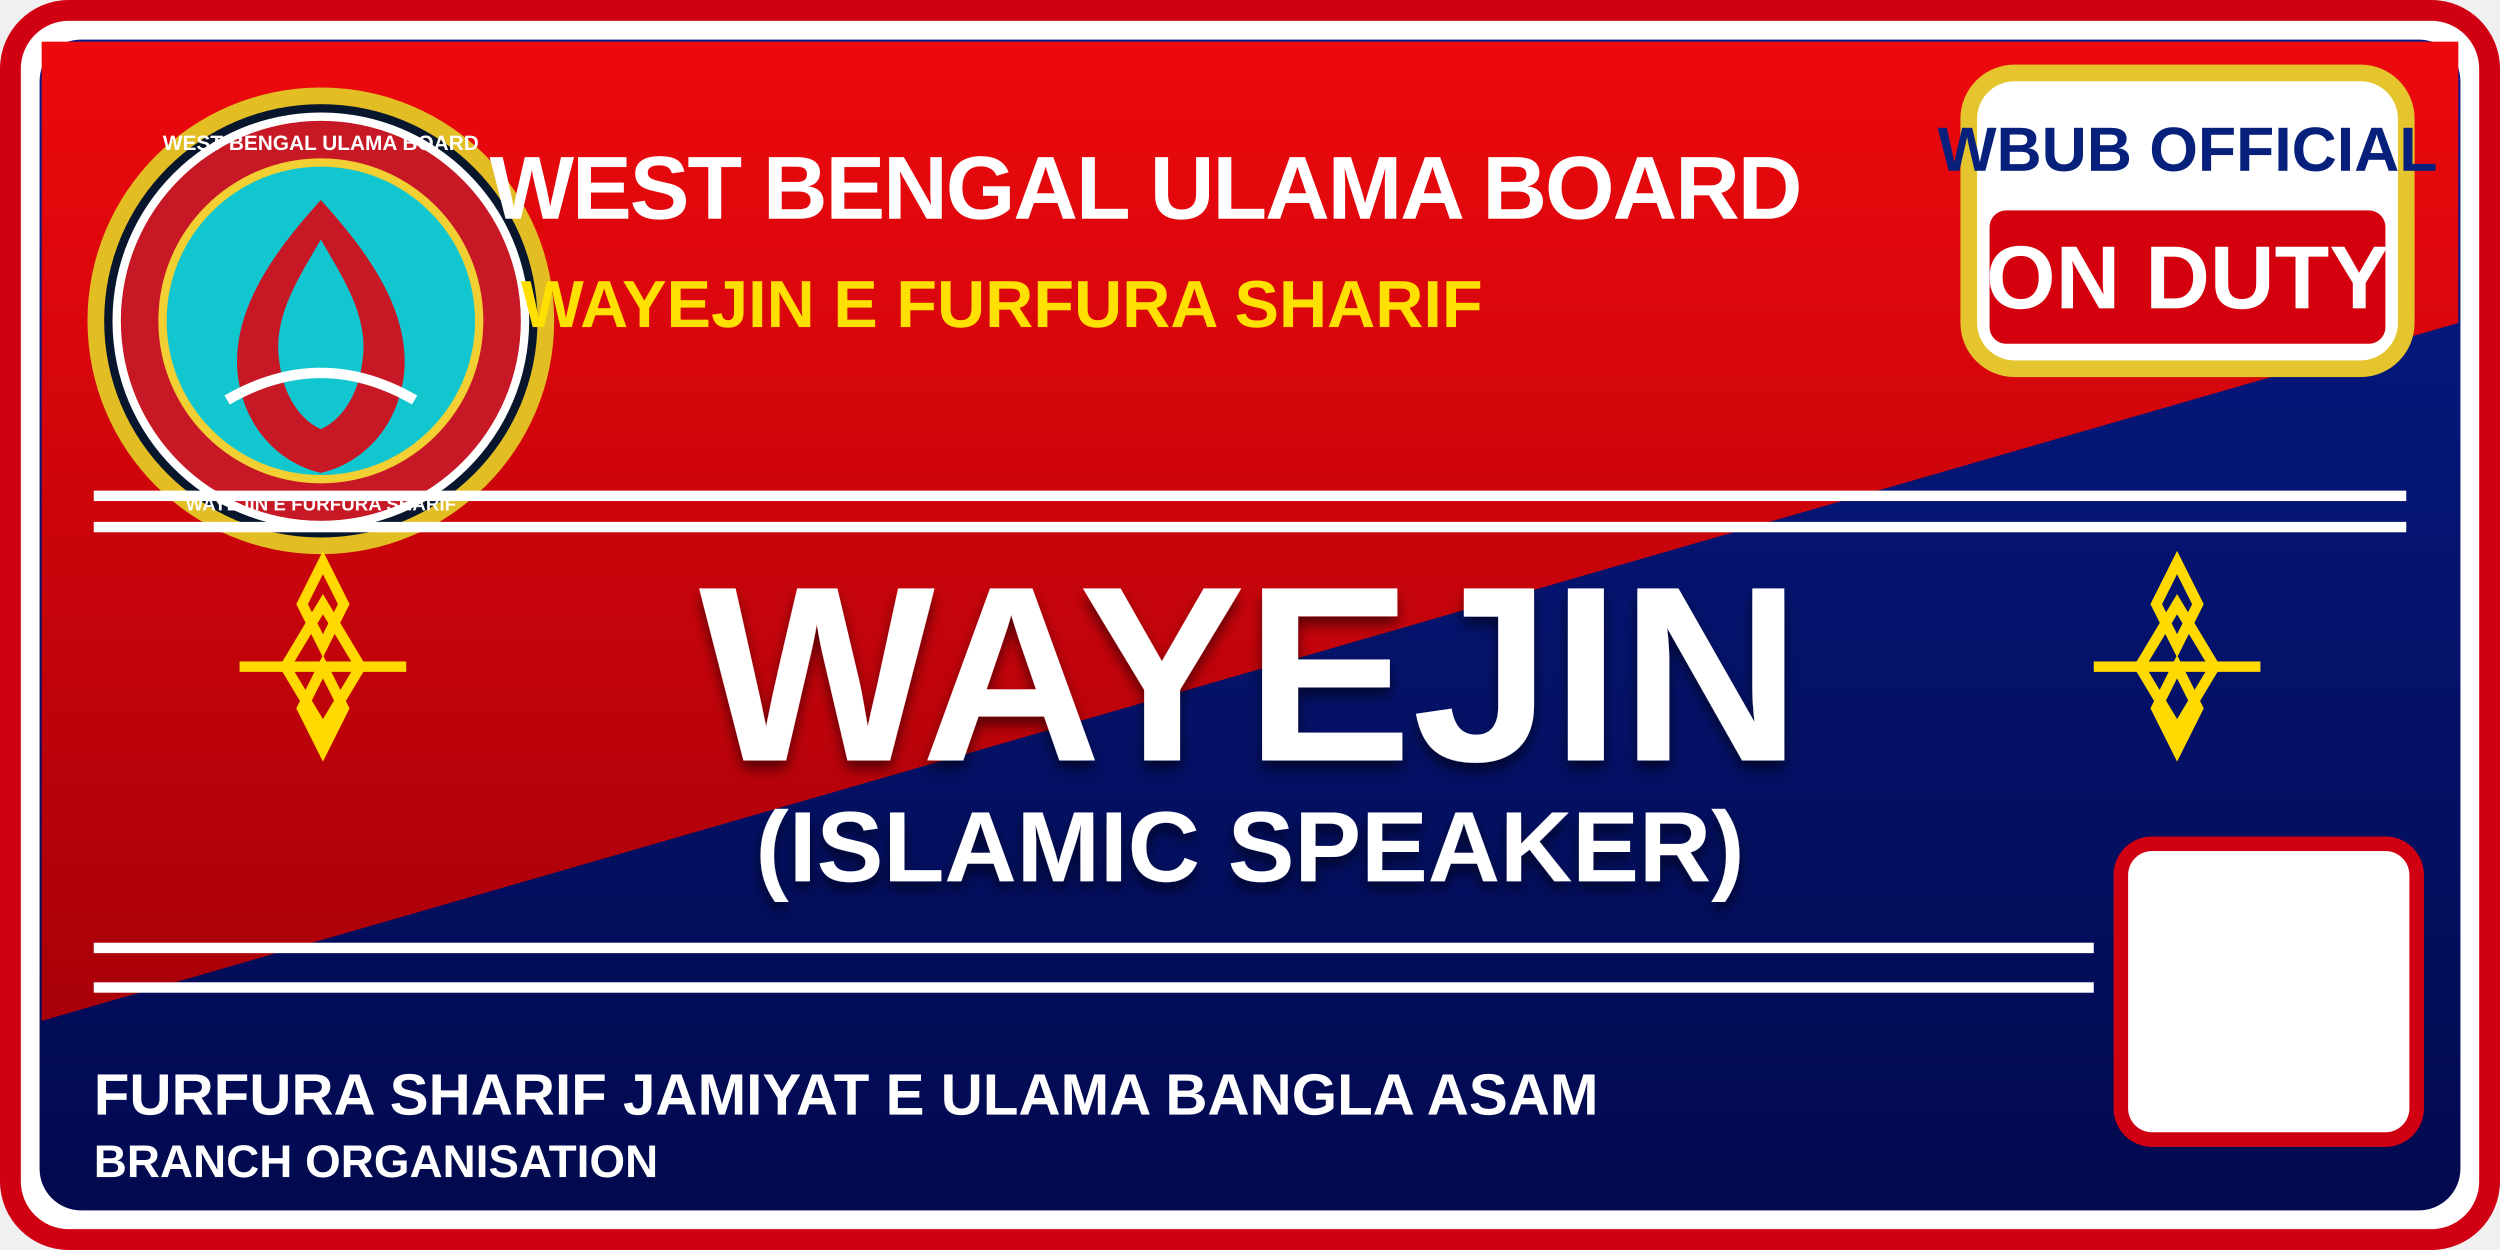
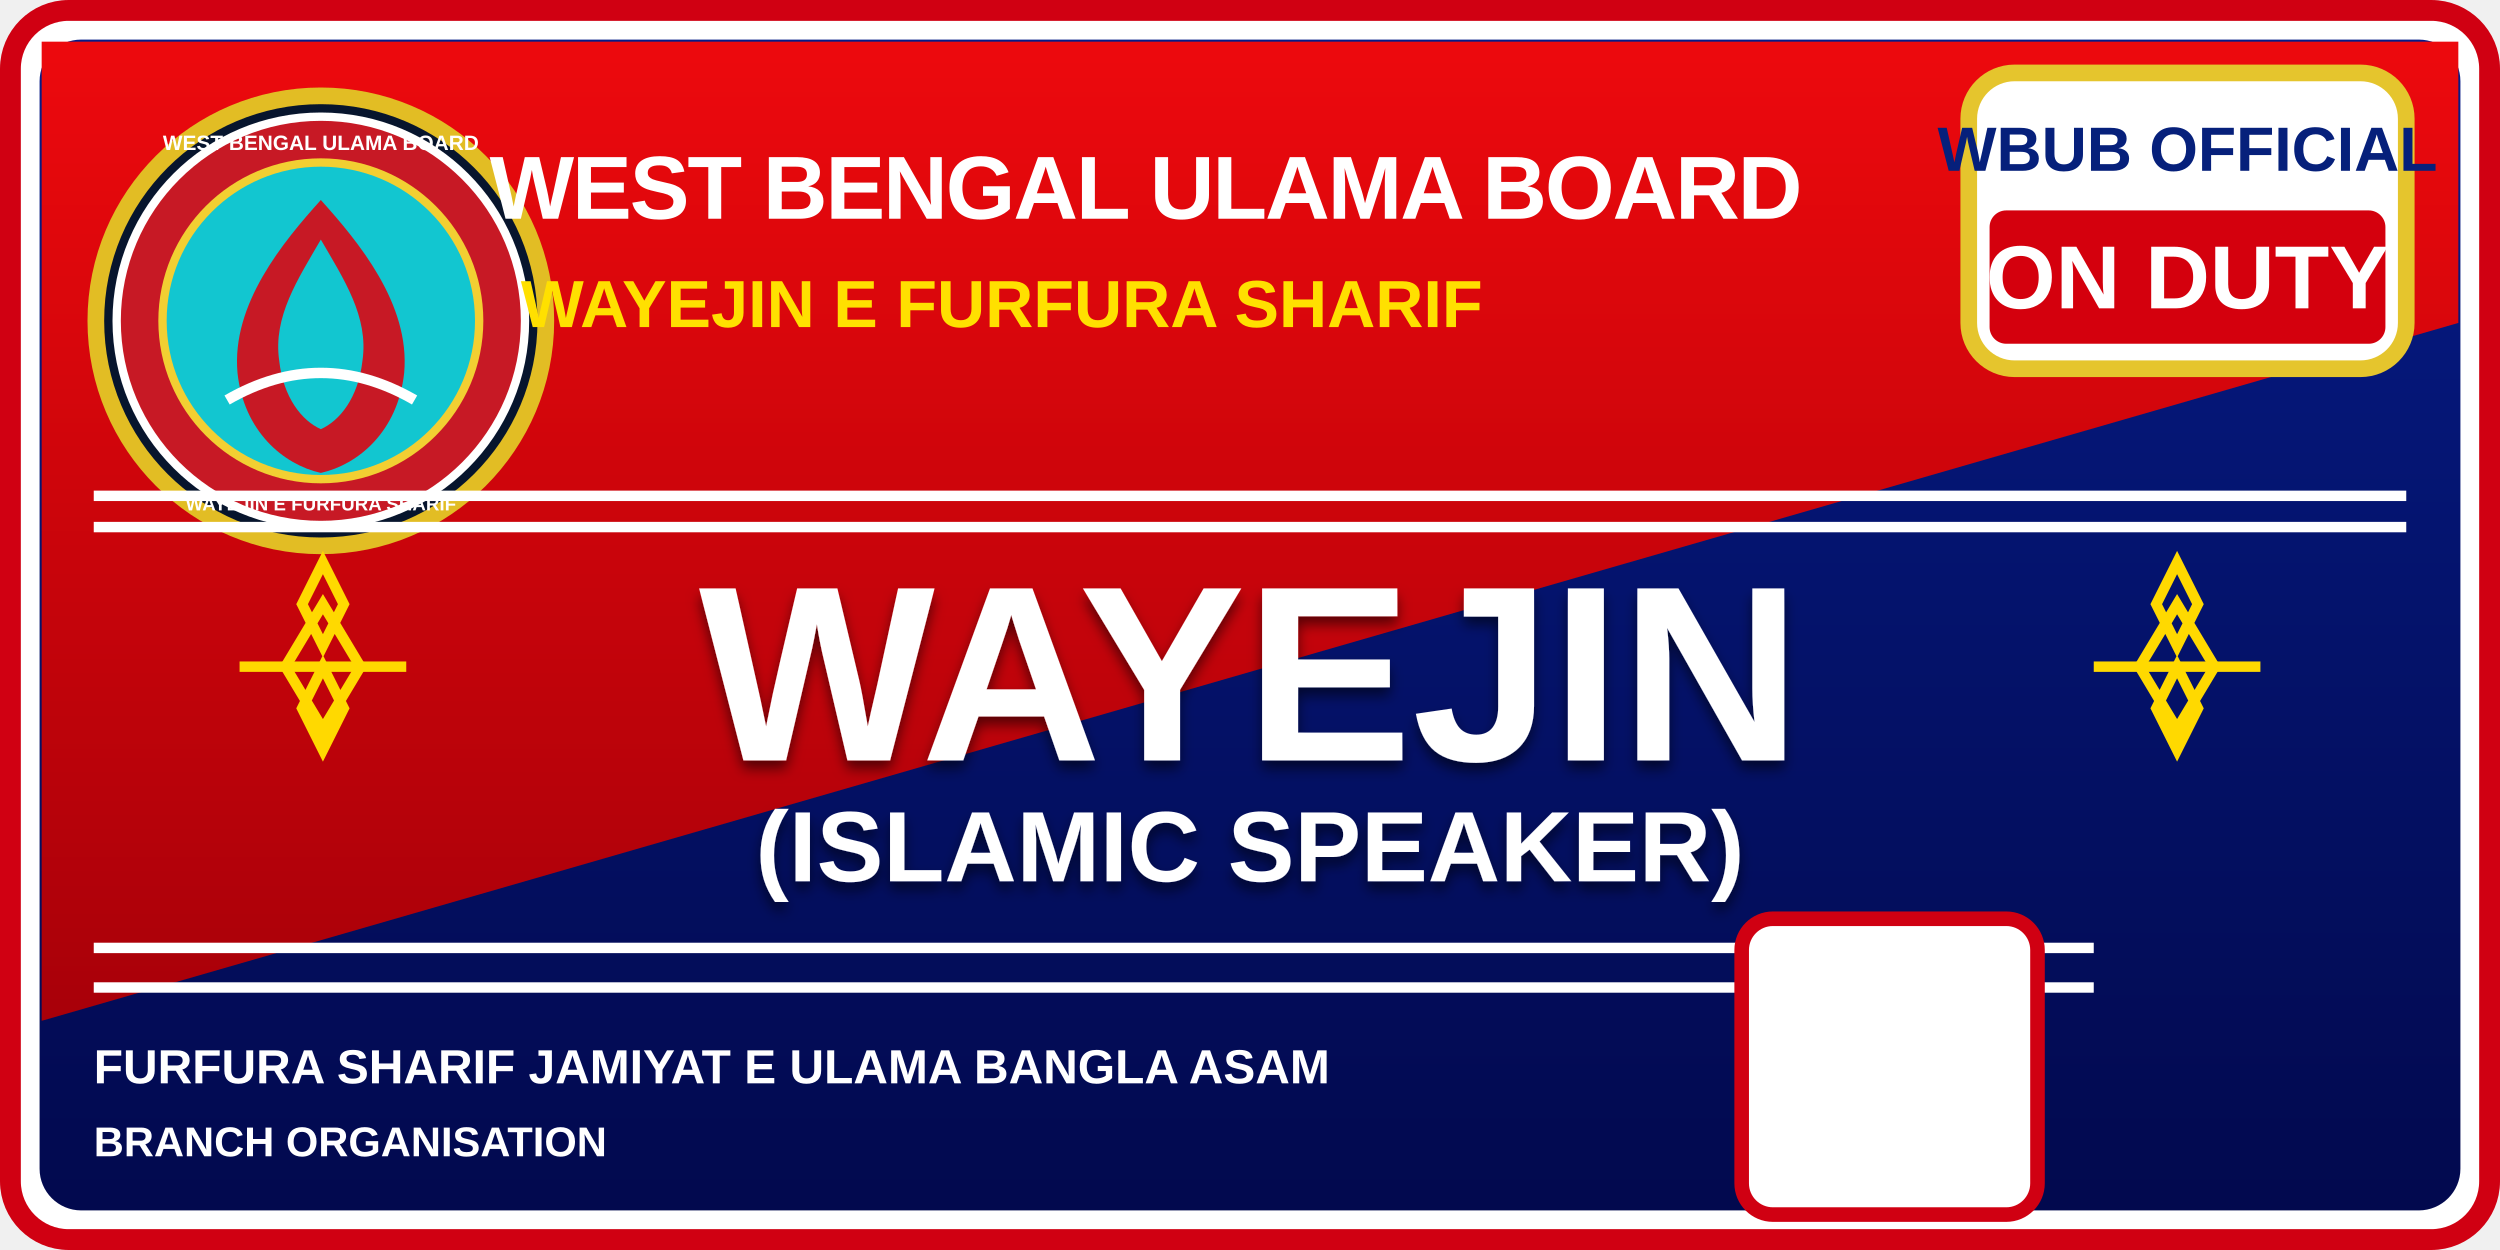
<svg xmlns="http://www.w3.org/2000/svg" width="1200" height="600" viewBox="0 0 1200 600">
  <defs>
    <linearGradient id="red" x2="0" y2="1">
      <stop stop-color="#ed090d" />
      <stop offset="1" stop-color="#a80009" />
    </linearGradient>
    <linearGradient id="blue" x2="0" y2="1">
      <stop stop-color="#061c88" />
      <stop offset="1" stop-color="#02094e" />
    </linearGradient>
    <filter id="shadow" x="-20%" y="-20%" width="140%" height="150%">
      <feGaussianBlur in="SourceAlpha" stdDeviation="3" />
      <feOffset dy="4" />
      <feComponentTransfer>
        <feFuncA type="linear" slope=".55" />
      </feComponentTransfer>
      <feMerge>
        <feMergeNode />
        <feMergeNode in="SourceGraphic" />
      </feMerge>
    </filter>
  </defs>
  <rect x="5" y="5" width="1190" height="590" rx="28" fill="#fff" stroke="#d00012" stroke-width="10" />
  <rect x="19" y="19" width="1162" height="562" rx="20" fill="url(#blue)" />
  <path d="M20 20H1180V155L20 490Z" fill="url(#red)" />
  <g transform="translate(34 34)">
    <g transform="translate(120 120)">
      <circle r="108" fill="#07152d" stroke="#e2bd24" stroke-width="8" />
      <circle r="98" fill="#c71925" stroke="#fff" stroke-width="4" />
      <circle r="76" fill="#12c6d0" stroke="#f2cf32" stroke-width="4" />
      <path d="M0 -58 C-18 -38 -43 -8 -40 25 C-37 53 -18 69 0 73 C18 69 37 53 40 25 C43 -8 18 -38 0 -58Z" fill="#c71925" />
      <path d="M0 -39 C-11 -20 -23 -2 -20 19 C-18 37 -9 48 0 52 C9 48 18 37 20 19 C23 -2 11 -20 0 -39Z" fill="#12c6d0" />
      <path d="M-45 38 Q0 12 45 38" fill="none" stroke="#fff" stroke-width="5" />
      <text x="0" y="-82" text-anchor="middle" font-family="Arial,sans-serif" font-size="10" font-weight="900" fill="#fff">WEST BENGAL ULAMA BOARD</text>
      <text x="0" y="91" text-anchor="middle" font-family="Arial,sans-serif" font-size="9" font-weight="900" fill="#fff">WAYEJIN E FURFURA SHARIF</text>
    </g>
  </g>
  <text x="235" y="105" fill="#fff" font-family="Arial, sans-serif" font-size="43" font-weight="900" letter-spacing="-1">WEST BENGAL ULAMA BOARD</text>
  <text x="250" y="157" fill="#ffe000" font-family="Arial, sans-serif" font-size="32" font-weight="900">WAYEJIN E FURFURA SHARIF</text>
  <rect x="945" y="35" width="210" height="142" rx="22" fill="#fff" stroke="#e5c52d" stroke-width="8" />
  <rect x="955" y="46" width="190" height="52" rx="12" fill="#fff" />
  <text x="1050" y="82" text-anchor="middle" fill="#06207b" font-family="Arial,sans-serif" font-size="30" font-weight="900">WBUB OFFICIAL</text>
  <rect x="955" y="101" width="190" height="64" rx="8" fill="#d4000d" />
  <text x="1050" y="148" text-anchor="middle" fill="#fff" font-family="Arial,sans-serif" font-size="43" font-weight="900">ON DUTY</text>
  <path d="M45 238H1155M45 253H1155" stroke="#fff" stroke-width="5" />
  <g fill="none" stroke="#ffd900" stroke-width="5">
    <path d="M155 290l18 30-18 30-18-30z M155 270l10 20-10 20-10-20z M155 320l10 20-10 20-10-20z" />
    <path d="M1045 290l18 30-18 30-18-30z M1045 270l10 20-10 20-10-20z M1045 320l10 20-10 20-10-20z" />
    <path d="M115 320h80M1005 320h80" />
  </g>
  <text x="600" y="365" text-anchor="middle" fill="#fff" font-family="Arial Black, Arial, sans-serif" font-size="120" font-weight="900" filter="url(#shadow)">WAYEJIN</text>
  <text x="600" y="423" text-anchor="middle" fill="#fff" font-family="Arial,sans-serif" font-size="48" font-weight="900" filter="url(#shadow)">(ISLAMIC SPEAKER)</text>
  <path d="M45 455H1005M45 474H1005" stroke="#fff" stroke-width="5" />
-   <text x="45" y="535" fill="#fff" font-family="Arial,sans-serif" font-size="28" font-weight="900">FURFURA SHARIF JAMIYAT E ULAMA BANGLA ASAM</text>
-   <text x="45" y="565" fill="#fff" font-family="Arial,sans-serif" font-size="22" font-weight="800">BRANCH ORGANISATION</text>
-   <rect x="1018" y="405" width="142" height="142" rx="15" fill="#fff" stroke="#d00012" stroke-width="7" />
-   <rect x="1028" y="415" width="122" height="122" rx="9" fill="#fff" stroke="#fff" stroke-width="2" />
+   <text x="45" y="520" fill="#fff" font-family="Arial,sans-serif" font-size="23" font-weight="900">FURFURA SHARIF JAMIYAT E ULAMA BANGLA ASAM</text>
+   <text x="45" y="555" fill="#fff" font-family="Arial,sans-serif" font-size="20" font-weight="800">BRANCH ORGANISATION</text>
+   <rect x="836" y="441" width="142" height="142" rx="15" fill="#fff" stroke="#d00012" stroke-width="7" />
+   <rect x="846" y="451" width="122" height="122" rx="9" fill="#fff" stroke="#fff" stroke-width="2" />
</svg>
